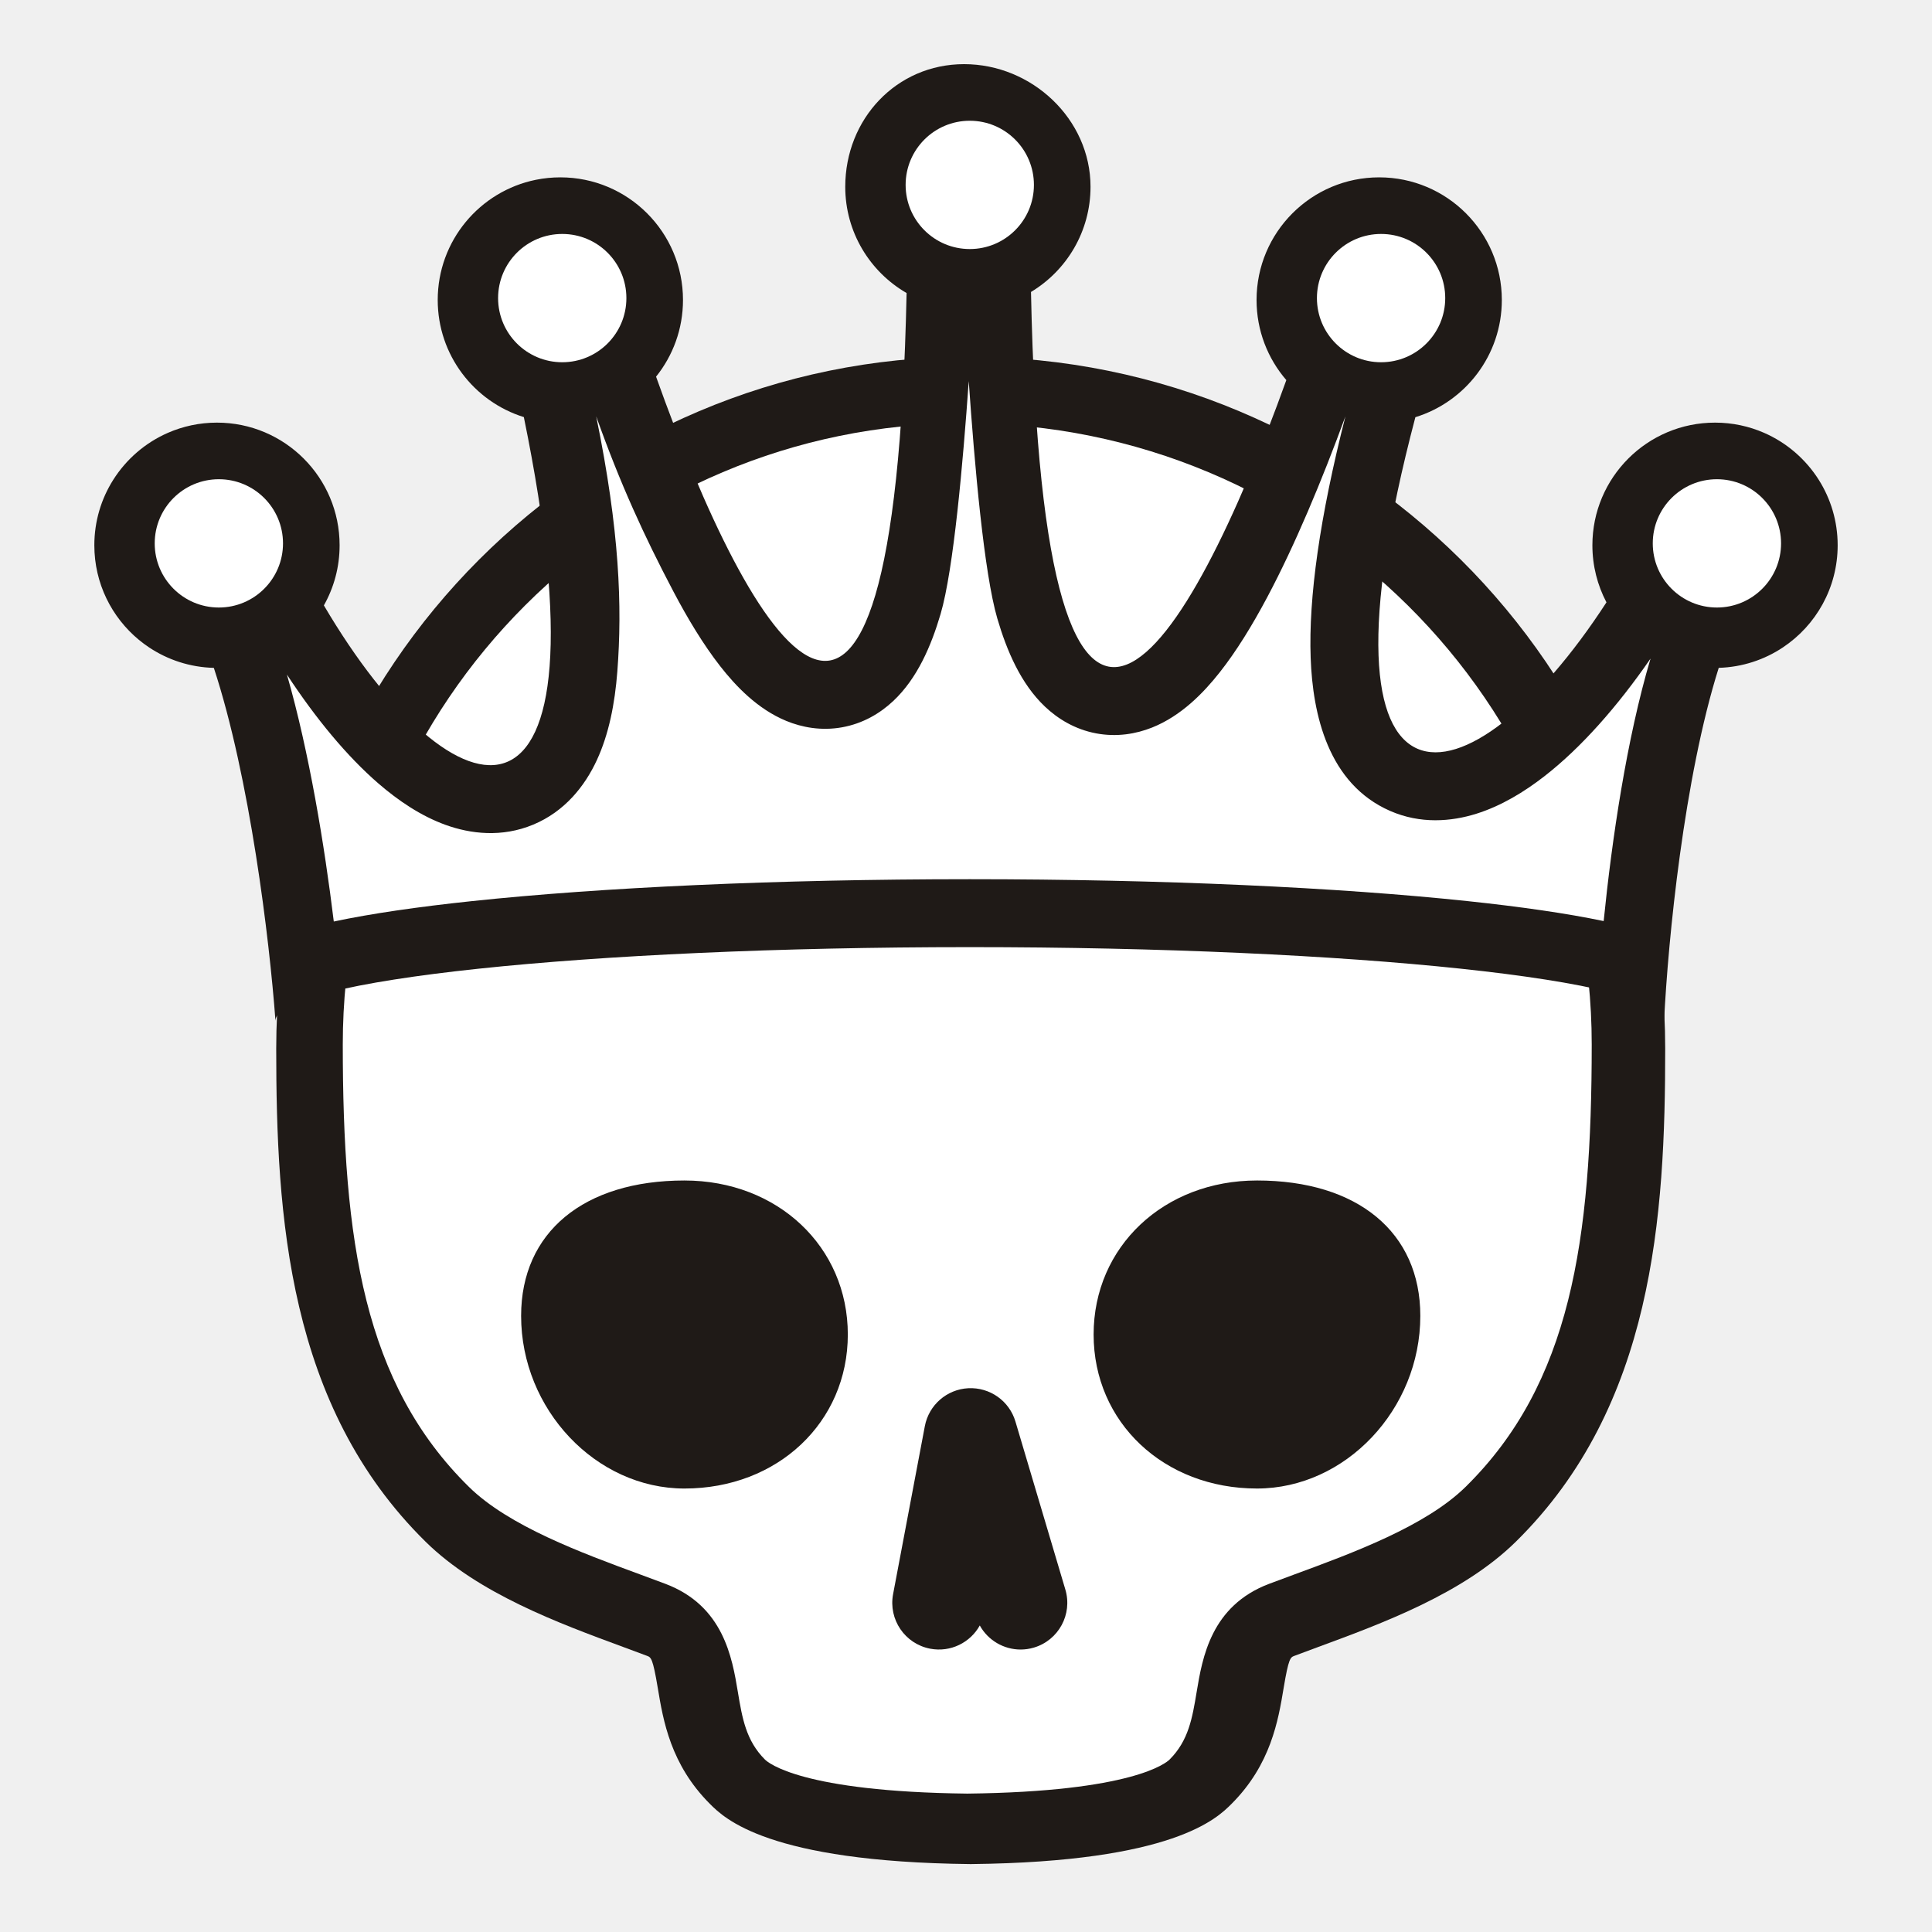
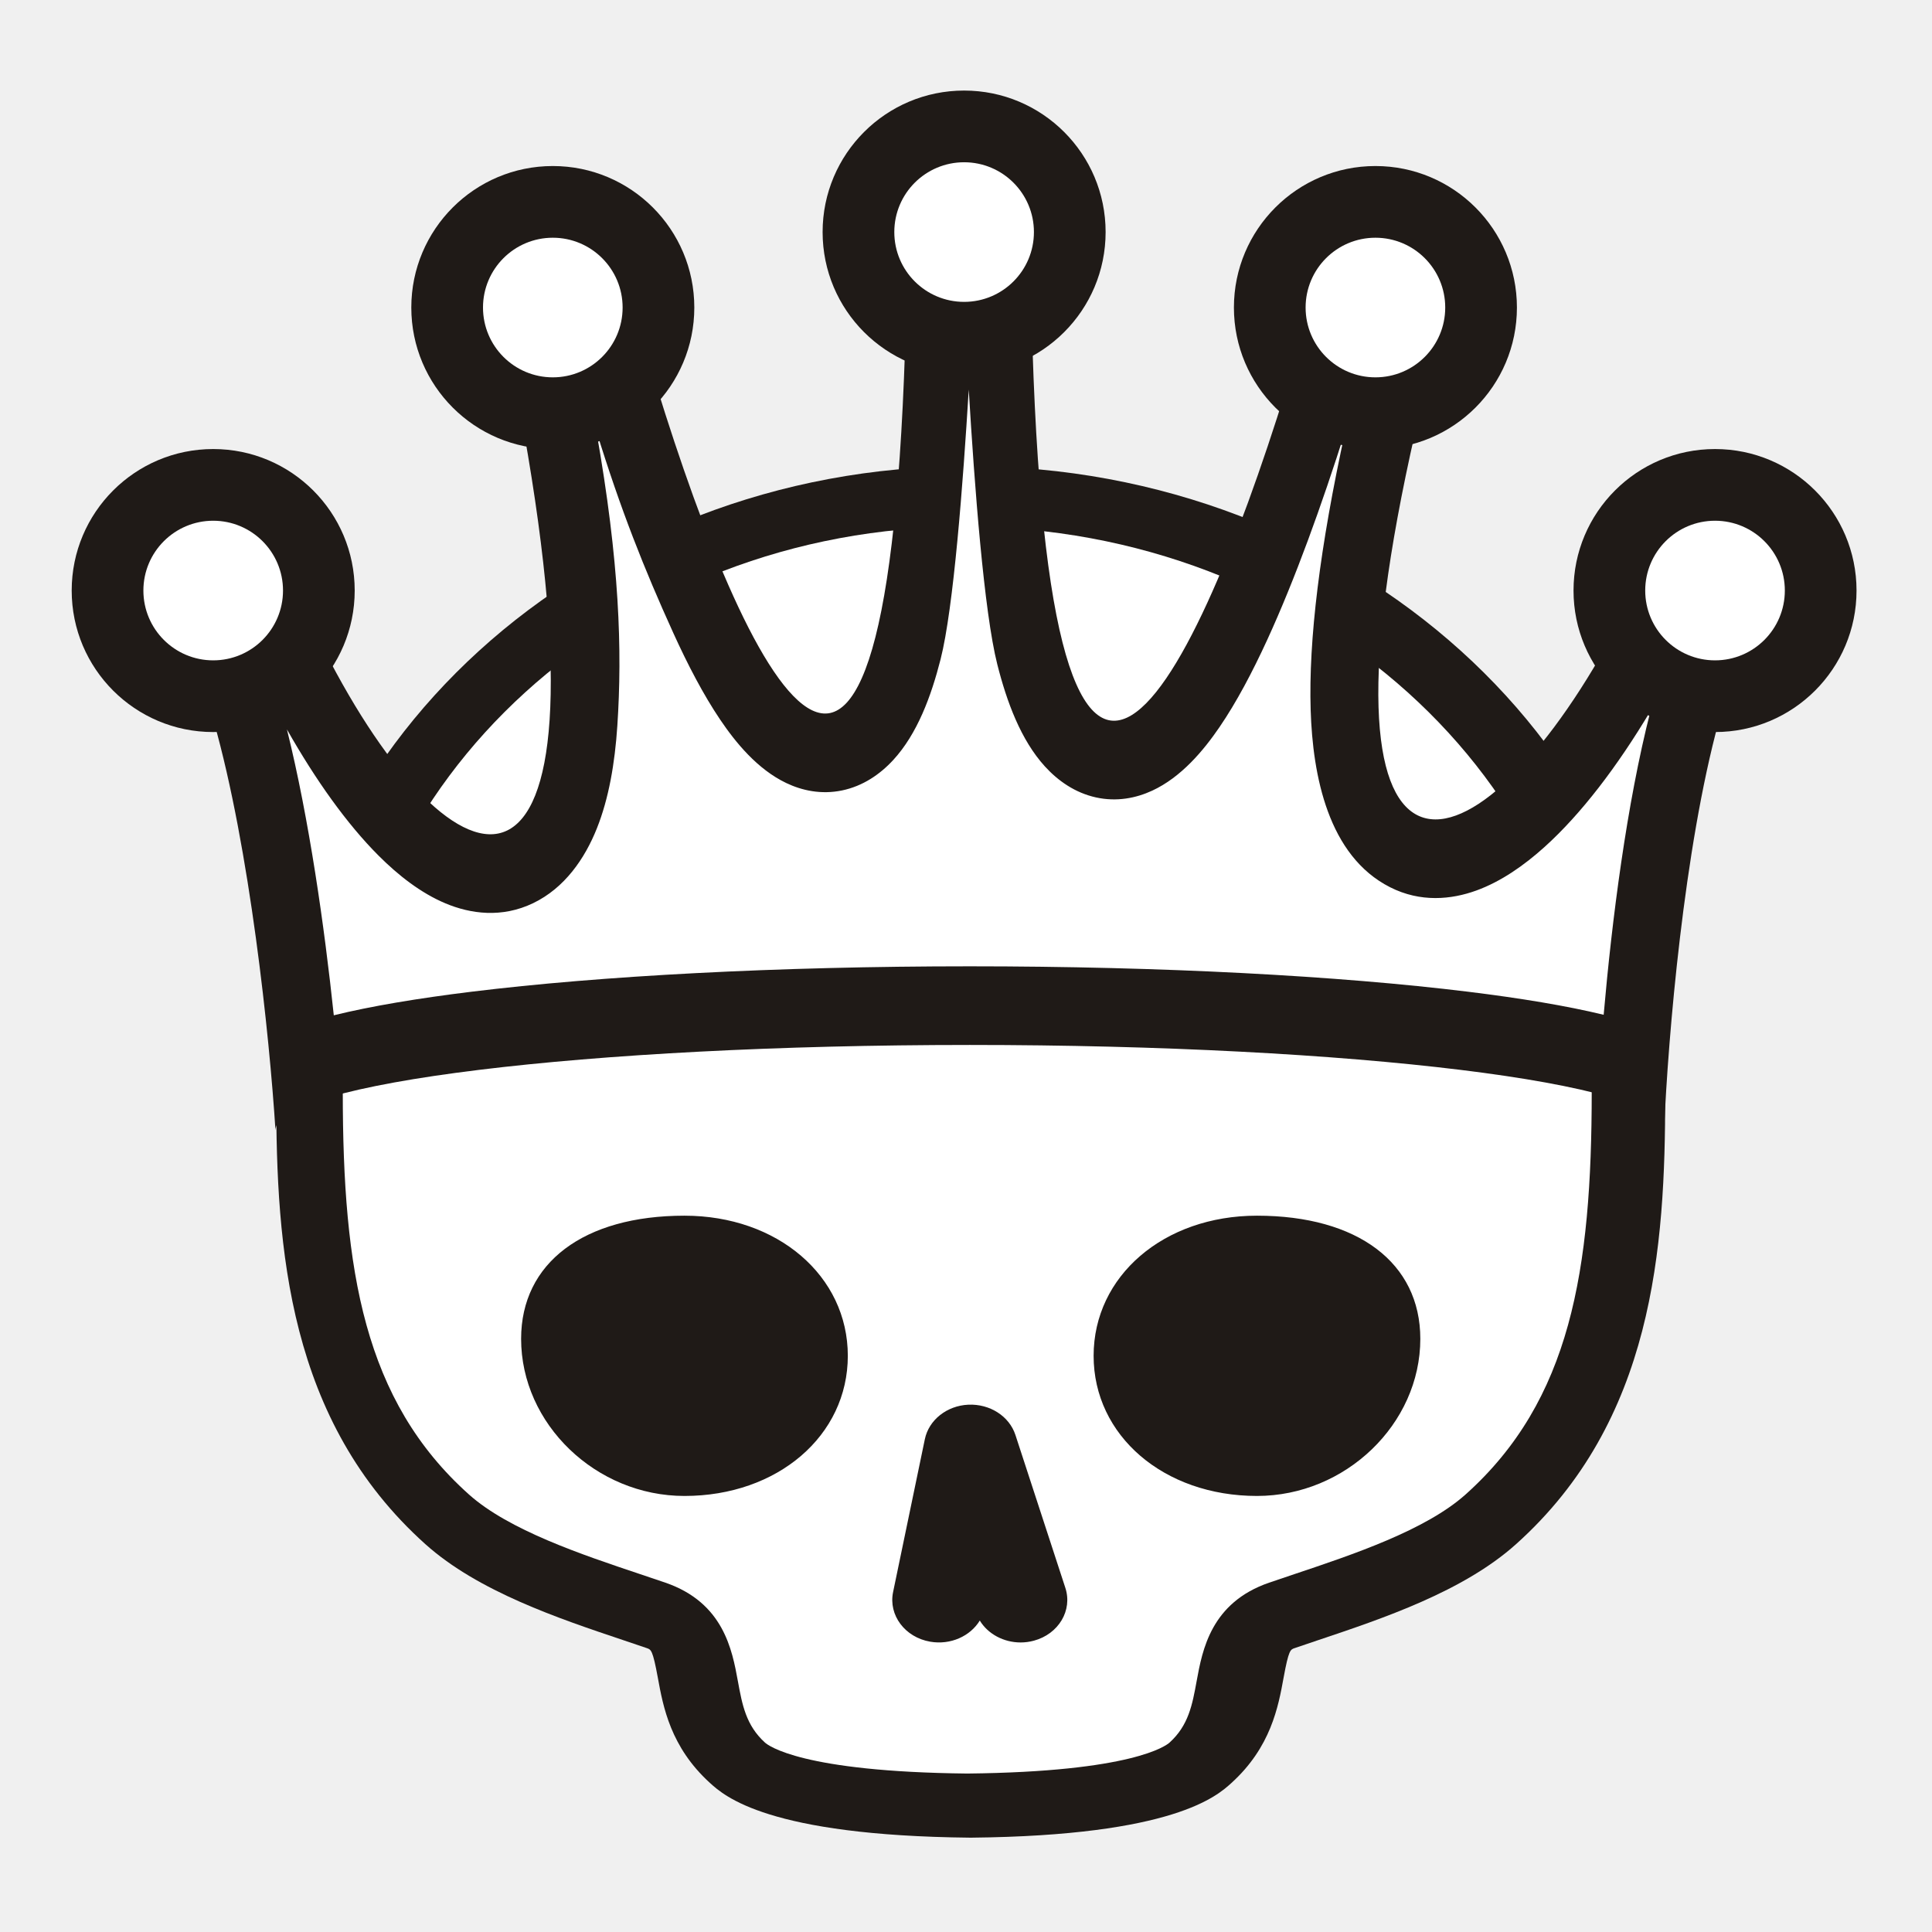
<svg xmlns="http://www.w3.org/2000/svg" width="512" height="512" viewBox="0 0 512 512" fill="none">
-   <path d="M256.562 94.54C155.456 94.54 73.202 176.797 73.202 277.9C73.202 322.261 76.26 372.594 112.758 408.545C126.73 422.307 148.068 430.169 165.212 436.488C167.396 437.293 169.498 438.069 171.479 438.819C172.524 439.215 172.999 439.396 174.325 447.368C175.746 455.911 177.691 467.607 188.139 478.055C191.937 481.849 203.491 493.407 257.111 494H257.249H257.386C311.006 493.407 322.561 481.853 326.359 478.055C336.804 467.606 338.752 455.911 340.173 447.368C341.499 439.395 341.977 439.215 343.022 438.819C345.003 438.069 347.101 437.297 349.285 436.488C366.43 430.169 387.768 422.307 401.736 408.545C438.238 372.596 441.296 322.259 441.296 277.9C441.289 176.794 358.42 94.54 256.561 94.54H256.562Z" fill="#1F1A17" />
-   <path d="M388.395 394.037C377.827 404.433 358.549 411.53 343.053 417.234C340.706 418.097 338.451 418.926 336.328 419.732C320.927 425.558 318.639 439.301 317.125 448.396C315.975 455.306 314.982 461.276 309.951 466.297C309.077 467.17 300.162 474.824 256.334 475.324C212.505 474.821 203.59 467.17 202.716 466.297C197.689 461.275 196.695 455.306 195.542 448.396C194.029 439.301 191.74 425.558 176.339 419.732C174.213 418.926 171.958 418.097 169.611 417.234C154.118 411.53 134.836 404.433 124.268 394.037C96.436 366.654 90.84 328.863 90.84 276.769C90.84 186.011 164.757 112.178 255.617 112.178C347.261 112.178 421.822 186.012 421.822 276.769C421.825 328.865 416.23 366.657 388.397 394.037H388.395Z" fill="white" />
-   <path d="M181.391 312.843C154.689 312.843 138.101 326.588 138.101 348.713C138.101 373.519 157.927 394.475 181.391 394.475C206.069 394.475 224.681 376.927 224.681 353.658C224.681 330.39 206.07 312.844 181.391 312.844V312.843Z" fill="#1F1A17" />
-   <path d="M333.108 312.843C308.43 312.843 289.819 330.39 289.819 353.657C289.819 376.927 308.43 394.474 333.108 394.474C356.572 394.474 376.398 373.515 376.398 348.712C376.398 326.587 359.811 312.842 333.108 312.842V312.843Z" fill="#1F1A17" />
-   <path d="M269.102 376.724C267.478 371.252 262.341 367.615 256.614 367.893C250.914 368.185 246.153 372.34 245.092 377.948L236.677 422.475C235.41 429.188 239.821 435.658 246.533 436.925C251.919 437.94 257.138 435.307 259.653 430.766C261.83 434.708 266.008 437.144 270.471 437.144C271.636 437.144 272.825 436.977 273.997 436.627C280.546 434.682 284.279 427.796 282.33 421.247L269.102 376.724Z" fill="#1F1A17" />
-   <path d="M257 251C155.38 251 73 259.73 73 270.5C71.407 248.836 66.199 206.003 56.668 176.99C50.328 176.83 44.438 174.855 39.5 171.564C38.569 170.944 37.673 170.277 36.813 169.567C29.598 163.606 25 154.59 25 144.5C25 138.13 26.833 132.187 30 127.172C33.459 121.694 38.508 117.322 44.5 114.704C48.481 112.965 52.878 112 57.5 112C75.449 112 90 126.551 90 144.5C90 150.29 88.486 155.727 85.832 160.435C120.348 219.072 163.133 229.06 138.823 110.535C125.6 106.416 116 94.079 116 79.5C116 63.777 127.165 50.661 142 47.65C144.1 47.224 146.274 47 148.5 47C166.449 47 181 61.551 181 79.5C181 87.191 178.329 94.257 173.864 99.823C199.003 170.391 236.884 235.527 240.258 77.657C230.539 72.038 224 61.533 224 49.5C224 31.551 237.551 17 255.5 17C273.449 17 289 31.551 289 49.5C289 61.333 282.676 71.689 273.224 77.372C276.51 237.996 315.191 172.193 340.891 100.73C335.974 95.035 333 87.615 333 79.5C333 61.551 347.551 47 365.5 47C383.449 47 398 61.551 398 79.5C398 94.111 388.358 106.471 375.089 110.562C345.327 223.33 389.333 215.691 425.728 159.628C423.347 155.109 422 149.962 422 144.5C422 126.551 436.551 112 454.5 112C459.122 112 463.519 112.965 467.5 114.704C473.492 117.322 478.541 121.694 482 127.172C485.167 132.187 487 138.13 487 144.5C487 155.792 481.241 165.739 472.5 171.564C467.601 174.829 461.765 176.799 455.482 176.985C446.317 205.999 442.062 248.835 441 270.5C441 259.73 358.62 251 257 251Z" fill="#1F1A17" />
-   <path d="M257 66C266.389 66 274 58.389 274 49C274 39.611 266.389 32 257 32C247.611 32 240 39.611 240 49C240 58.389 247.611 66 257 66Z" fill="white" />
-   <path d="M166 79C166 88.389 158.389 96 149 96C139.611 96 132 88.389 132 79C132 69.611 139.611 62 149 62C158.389 62 166 69.611 166 79Z" fill="white" />
-   <path d="M75 144C75 153.389 67.389 161 58 161C48.611 161 41 153.389 41 144C41 134.611 48.611 127 58 127C67.389 127 75 134.611 75 144Z" fill="white" />
-   <path d="M383 79C383 88.389 375.389 96 366 96C356.611 96 349 88.389 349 79C349 69.611 356.611 62 366 62C375.389 62 383 69.611 383 79Z" fill="white" />
-   <path d="M472 144C472 153.389 464.389 161 455 161C445.611 161 438 153.389 438 144C438 134.611 445.611 127 455 127C464.389 127 472 134.611 472 144Z" fill="white" />
-   <path d="M424.988 244.094C427.165 222.515 431.081 195.818 437.407 174.535C428.561 187.347 418.961 198.175 409.338 205.671C403.91 209.899 397.809 213.591 391.254 215.648C384.609 217.734 376.439 218.423 368.382 214.896C352.003 207.727 347.877 189.417 347.339 174.328C346.769 158.353 349.731 137.154 356.553 110.336C350.291 127.425 343.188 144.435 335.83 158.269C331.911 165.637 327.673 172.575 323.167 178.268C318.991 183.544 313.088 189.703 305.325 192.801C301.088 194.492 295.97 195.393 290.446 194.342C284.916 193.29 280.391 190.549 276.913 187.25C270.529 181.193 266.812 172.473 264.298 163.903C260.781 151.916 258.252 123.03 256.728 101C255.208 122.505 252.717 151.011 249.261 162.734C246.783 171.141 243.099 179.789 236.712 185.781C233.223 189.054 228.68 191.755 223.14 192.746C217.618 193.733 212.536 192.766 208.365 191.047C200.724 187.898 194.934 181.762 190.846 176.53C186.43 170.879 182.279 164.007 178.44 156.715C170.74 142.086 164.423 128.367 158 110.336C164.216 140.641 164.918 160.708 163.6 177.951C162.942 186.565 161.33 194.602 158.182 201.418C154.969 208.375 149.633 215.068 141.311 218.536C133.001 221.999 124.698 221.001 118.042 218.588C111.515 216.222 105.552 212.18 100.325 207.664C91.963 200.44 83.711 190.456 76.042 178.776C81.953 199.344 85.995 224.059 88.459 244.211C98.319 242.114 110.779 240.318 124.995 238.812C159.1 235.197 205.763 233 257 233C308.237 233 354.9 235.197 389.005 238.812C402.956 240.29 415.217 242.047 424.988 244.094Z" fill="white" />
+   <path d="M256.562 123.54C155.456 123.54 73.202 198.384 73.202 290.376C73.202 330.738 76.26 376.535 112.758 409.246C126.73 421.768 148.068 428.921 165.212 434.671C167.396 435.404 169.498 436.11 171.479 436.792C172.524 437.153 172.999 437.317 174.325 444.571C175.746 452.343 177.691 462.986 188.139 472.492C191.937 475.944 203.491 486.461 257.111 487H257.249H257.386C311.006 486.461 322.561 475.947 326.359 472.492C336.804 462.985 338.752 452.343 340.173 444.571C341.499 437.316 341.977 437.152 343.022 436.792C345.003 436.11 347.101 435.407 349.285 434.671C366.43 428.921 387.768 421.768 401.736 409.246C438.238 376.538 441.296 330.736 441.296 290.376C441.289 198.381 358.42 123.54 256.561 123.54H256.562Z" fill="#1F1A17" />
+   <path d="M388.395 396.045C377.827 405.505 358.549 411.962 343.053 417.153C340.706 417.938 338.451 418.692 336.328 419.425C320.927 424.726 318.639 437.23 317.124 445.506C315.975 451.793 314.982 457.225 309.951 461.793C309.077 462.588 300.162 469.553 256.333 470.007C212.505 469.55 203.59 462.588 202.716 461.793C197.689 457.225 196.695 451.793 195.542 445.506C194.029 437.23 191.74 424.726 176.339 419.425C174.213 418.692 171.958 417.938 169.611 417.153C154.118 411.962 134.836 405.505 124.268 396.045C96.436 371.13 90.84 336.746 90.84 289.346C90.84 206.767 164.757 139.589 255.617 139.589C347.261 139.589 421.822 206.768 421.822 289.346C421.825 336.747 416.23 371.133 388.397 396.045H388.395Z" fill="white" />
+   <path d="M181.391 322.169C154.689 322.169 138.101 334.676 138.101 354.807C138.101 377.377 157.927 396.444 181.391 396.444C206.069 396.444 224.681 380.478 224.681 359.306C224.681 338.135 206.07 322.17 181.391 322.17V322.169Z" fill="#1F1A17" />
+   <path d="M333.108 322.169C308.43 322.169 289.819 338.135 289.819 359.305C289.819 380.478 308.43 396.443 333.108 396.443C356.572 396.443 376.398 377.373 376.398 354.806C376.398 334.675 359.811 322.169 333.108 322.169V322.169Z" fill="#1F1A17" />
+   <path d="M269.102 380.293C267.478 375.315 262.341 372.005 256.614 372.258C250.914 372.523 246.153 376.304 245.092 381.407L236.677 421.921C235.41 428.029 239.821 433.916 246.533 435.068C251.919 435.992 257.138 433.597 259.653 429.464C261.83 433.051 266.008 435.268 270.471 435.268C271.637 435.268 272.825 435.116 273.997 434.797C280.546 433.028 284.279 426.762 282.33 420.804L269.102 380.293Z" fill="#1F1A17" />
+   <path d="M257 276.923C155.38 276.923 73 287.031 73 299.5C71.407 274.417 66.199 224.826 56.669 191.234L85.832 172.068C120.348 239.957 163.133 251.521 138.823 114.294L173.864 101.891C199.003 183.595 236.884 259.009 240.258 76.228L273.224 75.899C276.51 261.868 315.191 185.681 340.891 102.941L375.089 114.325C345.327 244.887 389.333 236.043 425.728 171.133L455.482 191.23C446.317 224.822 442.062 274.416 441 299.5C441 287.031 358.62 276.923 257 276.923Z" fill="#1F1A17" />
+   <path d="M437.407 188.393C431.081 213.034 427.165 243.943 424.988 268.928C415.217 266.557 402.956 264.523 389.005 262.811C354.9 258.627 308.237 256.083 257 256.083C205.763 256.083 159.1 258.627 124.995 262.811C110.779 264.556 98.319 266.635 88.459 269.063C85.995 245.731 81.953 217.116 76.042 193.303C83.711 206.826 91.963 218.385 100.325 226.749C105.552 231.978 111.515 236.657 118.042 239.397C124.698 242.191 133.001 243.346 141.311 239.336C149.633 235.321 154.969 227.572 158.182 219.518C161.33 211.626 162.942 202.321 163.601 192.348C164.918 172.384 164.216 149.15 158 114.064C164.423 134.94 170.74 150.823 178.44 167.761C182.279 176.203 186.43 184.16 190.846 190.702C194.934 196.76 200.724 203.865 208.365 207.51C212.536 209.5 217.618 210.62 223.14 209.477C228.68 208.33 233.223 205.202 236.712 201.413C243.099 194.476 246.783 184.463 249.261 174.73C252.717 161.156 255.208 128.152 256.728 103.254C258.252 128.761 260.781 162.205 264.298 176.082C266.812 186.005 270.529 196.101 276.913 203.114C280.391 206.934 284.916 210.107 290.446 211.325C295.97 212.542 301.088 211.499 305.325 209.541C313.088 205.954 318.991 198.823 323.167 192.714C327.673 186.124 331.911 178.091 335.83 169.56C343.188 153.543 350.291 133.849 356.553 114.064C349.731 145.113 346.769 169.658 347.339 188.153C347.877 205.623 352.003 226.822 368.382 235.123C376.439 239.206 384.609 238.408 391.254 235.993C397.809 233.611 403.91 229.337 409.338 224.442C418.961 215.763 428.561 203.226 437.407 188.393Z" fill="white" />
+   <circle cx="56.5" cy="156.5" r="37.5" fill="#1F1A17" />
+   <circle cx="56.5" cy="156.5" r="18.5" fill="white" />
+   <circle cx="255.5" cy="61.5" r="37.5" fill="#1F1A17" />
+   <circle cx="255.5" cy="61.5" r="18.5" fill="white" />
+   <circle cx="454.5" cy="156.5" r="37.5" fill="#1F1A17" />
+   <circle cx="454.5" cy="156.5" r="18.5" fill="white" />
+   <circle cx="364.5" cy="81.5" r="37.5" fill="#1F1A17" />
+   <circle cx="364.5" cy="81.5" r="18.5" fill="white" />
+   <circle cx="146.5" cy="81.5" r="37.5" fill="#1F1A17" />
+   <circle cx="146.5" cy="81.5" r="18.5" fill="white" />
</svg>
